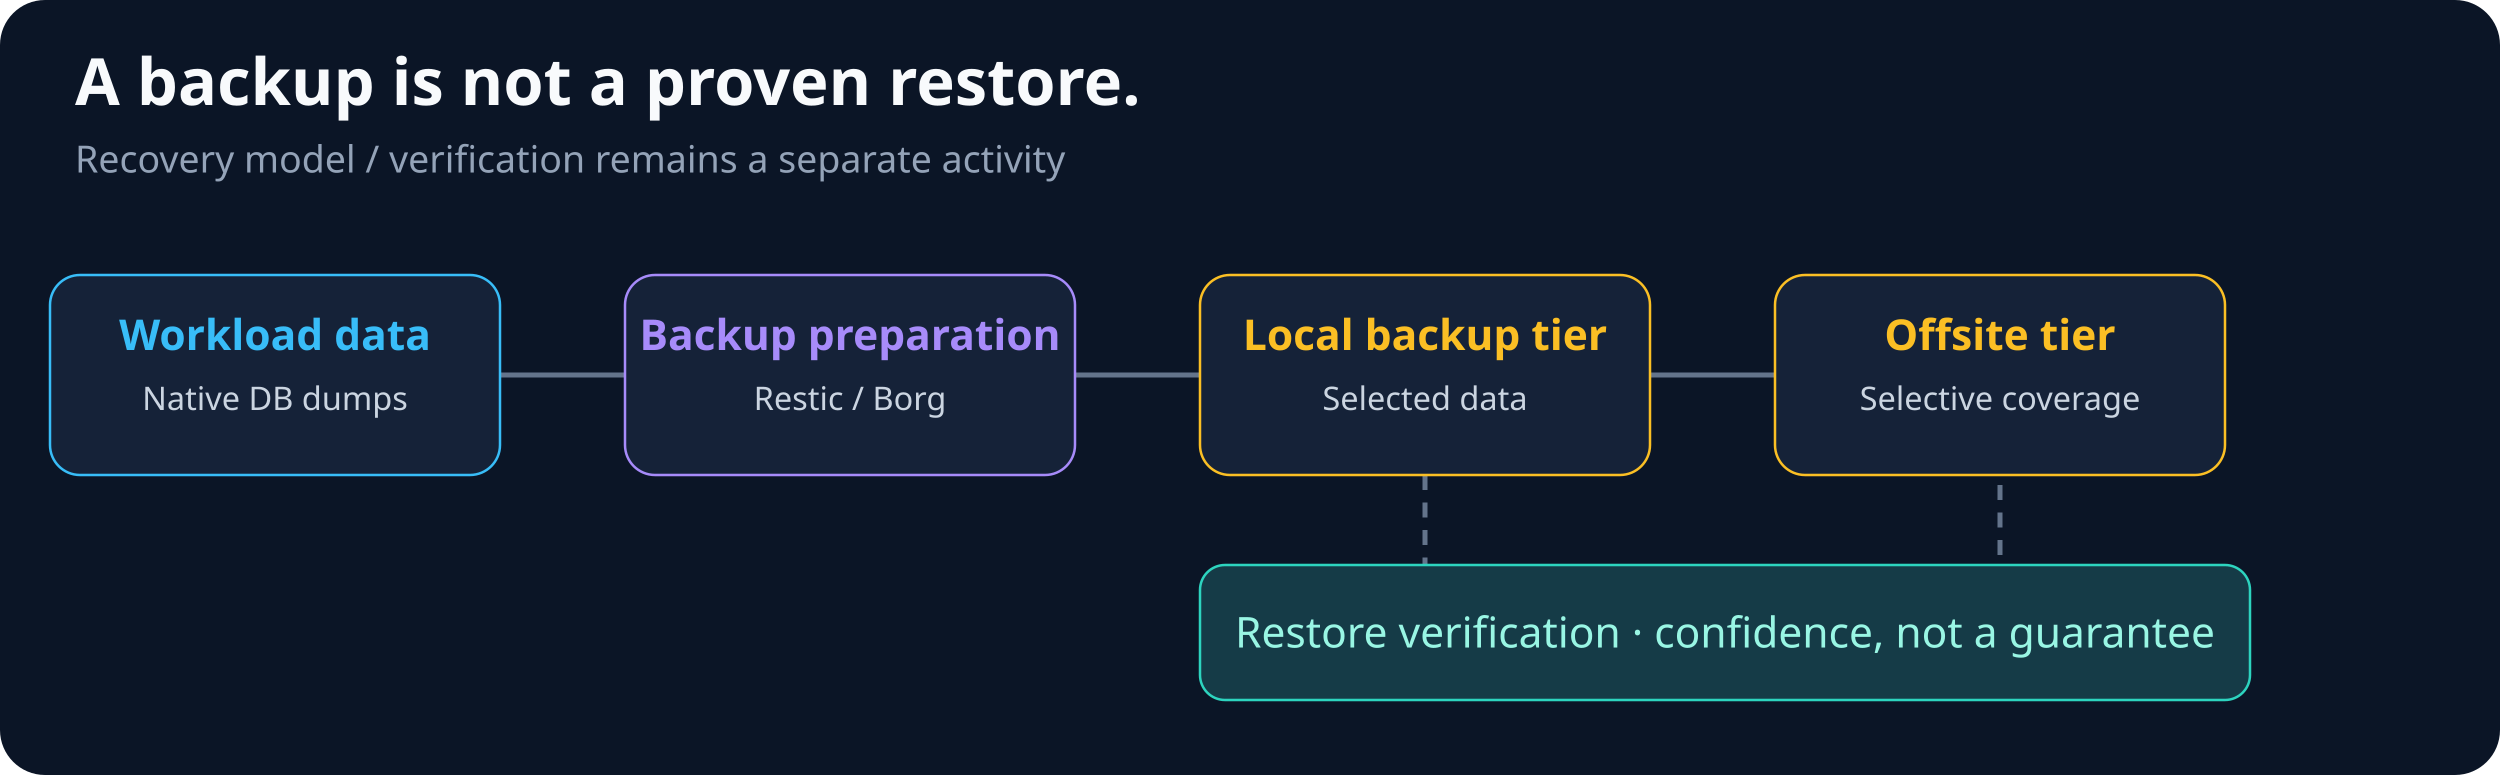
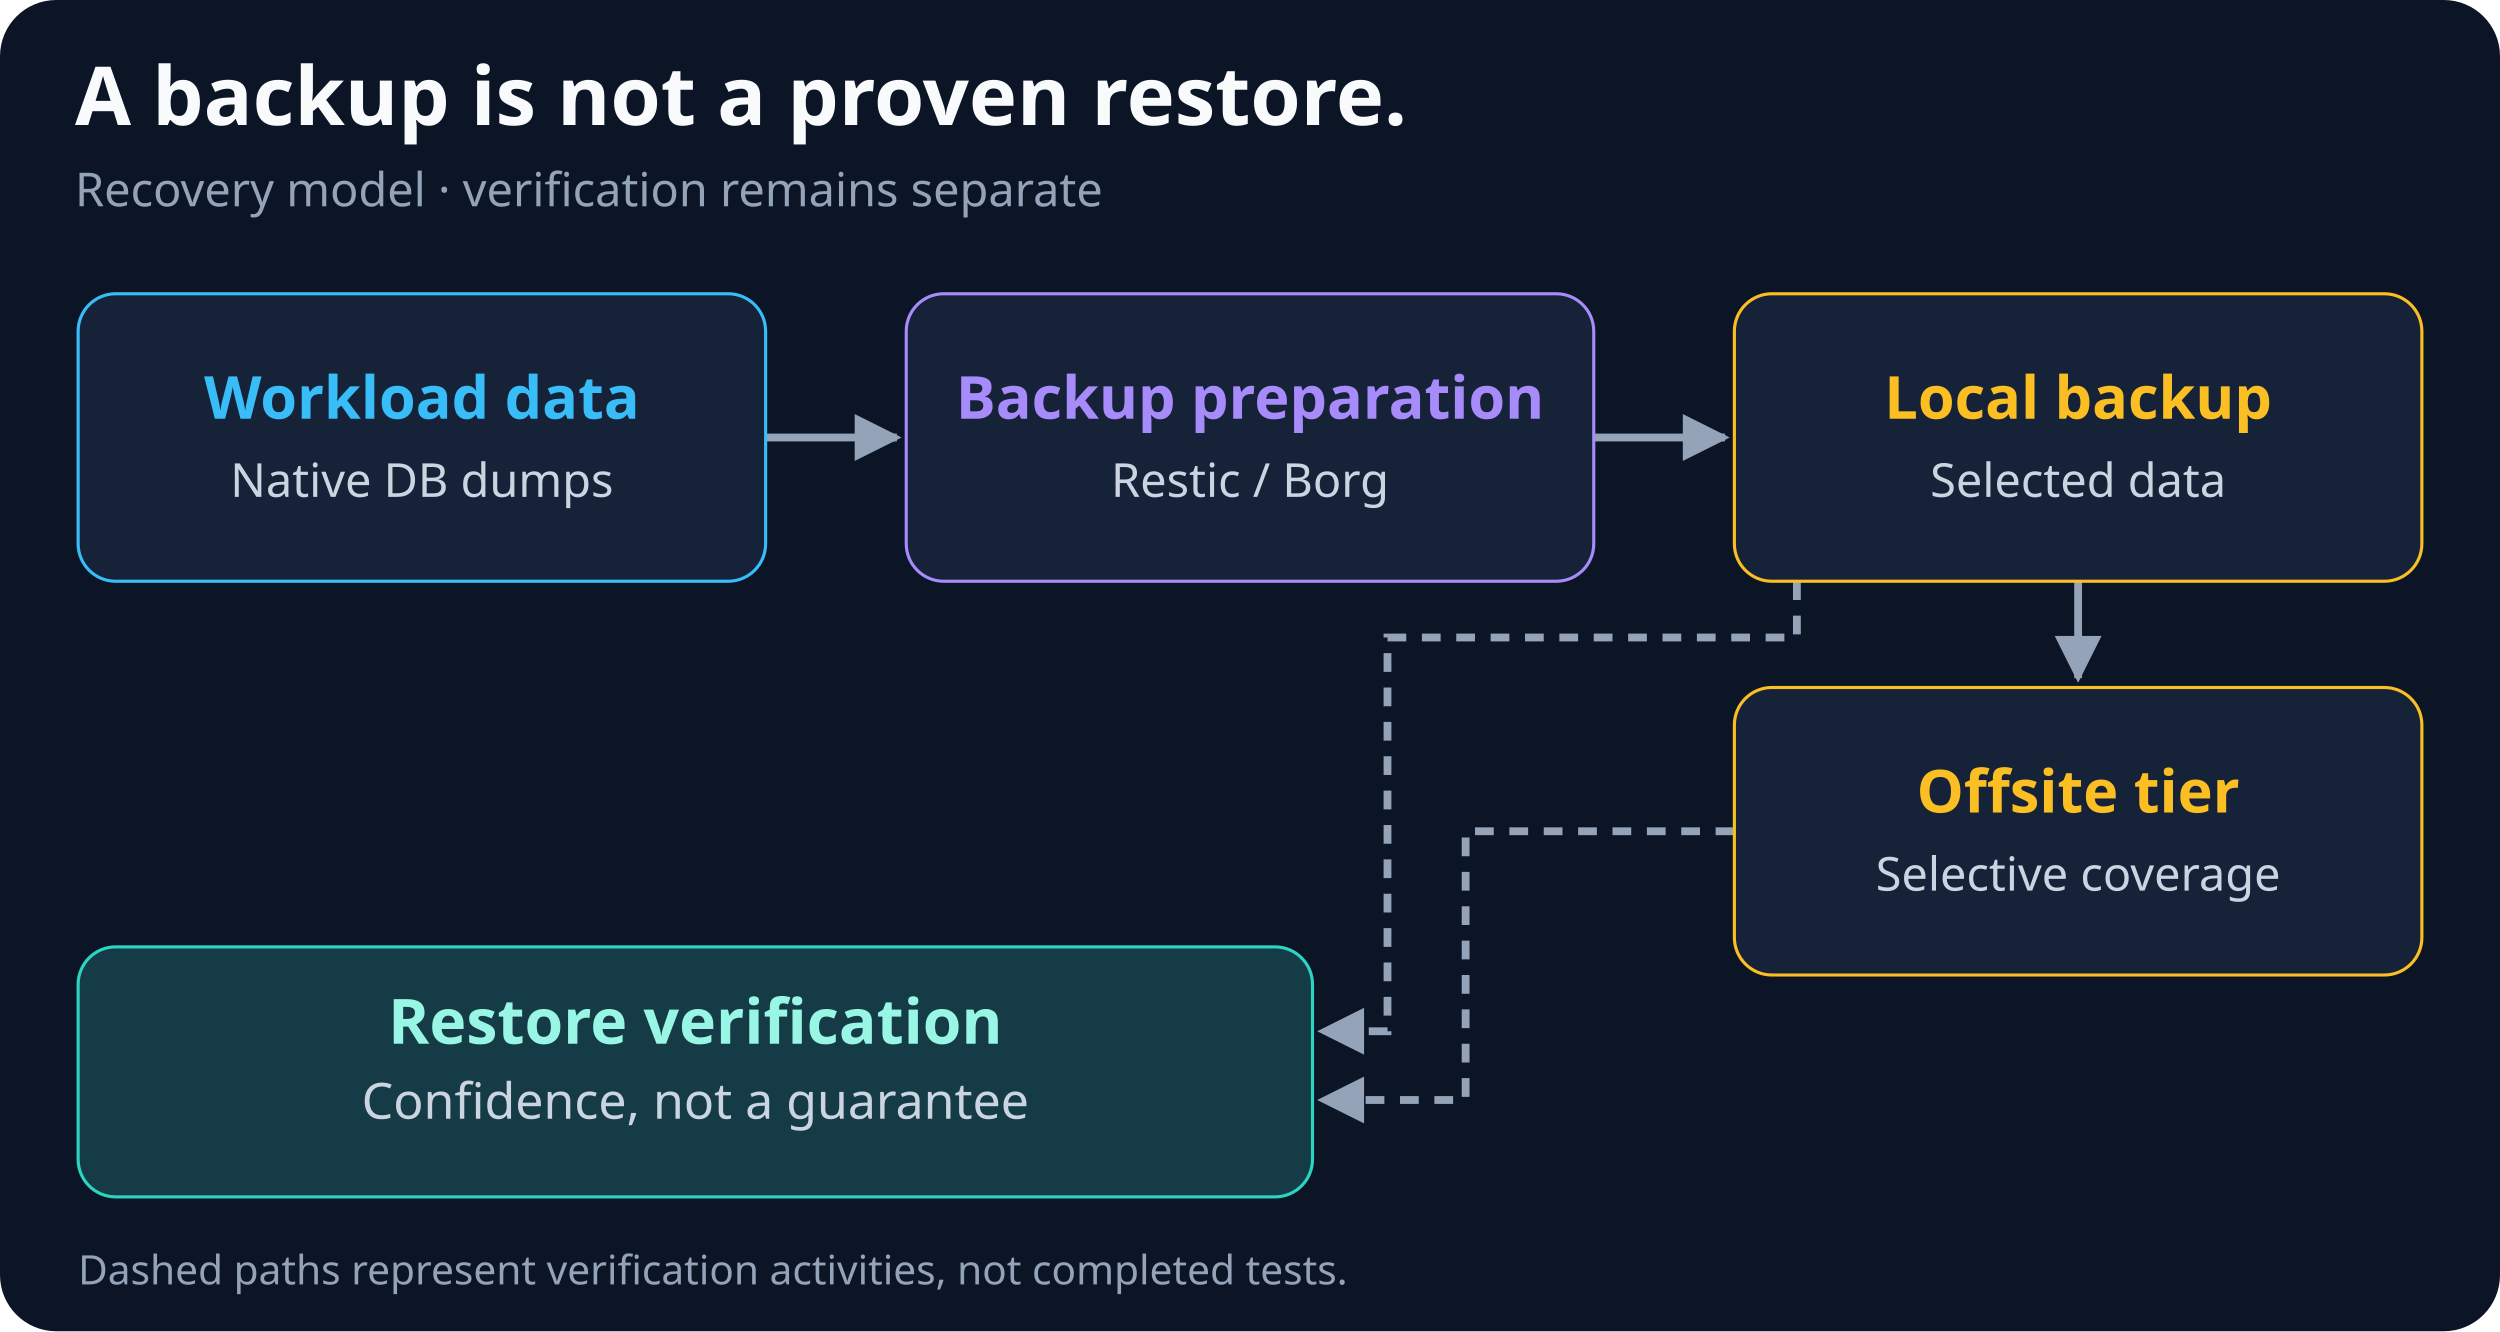
- <svg xmlns="http://www.w3.org/2000/svg" width="1000" height="310" viewBox="0 0 1000 310" role="img" aria-labelledby="t d">
-   <rect width="1000" height="310" rx="18" fill="#0b1526" />
-   <g font-family="system-ui,sans-serif">
-     <text x="30" y="42" fill="#f8fafc" font-size="26" font-weight="700">A backup is not a proven restore.</text>
-     <text x="30" y="69" fill="#94a3b8" font-size="15">Recovery model / verification remains a separate activity</text>
-     <g fill="none" stroke="#64748b" stroke-width="2">
-       <path d="M200 150H250 M430 150H480 M660 150H710" />
-       <path d="M570 190V245H800V190" stroke-dasharray="6 5" />
+ <svg xmlns="http://www.w3.org/2000/svg" width="800" height="426" viewBox="0 0 800 426" role="img" aria-labelledby="title desc">
+   <rect width="800" height="426" rx="18" fill="#0b1526" />
+   <defs>
+     <marker id="arrow" viewBox="0 0 10 10" refX="9" refY="5" markerWidth="6" markerHeight="6" orient="auto">
+       <path d="M0 0L10 5L0 10Z" fill="#94a3b8" />
+     </marker>
+   </defs>
+   <g font-family="system-ui,Segoe UI,sans-serif">
+     <text x="24" y="40" font-size="26" fill="#f8fafc" font-weight="700" text-anchor="start">A backup is not a proven restore.</text>
+     <text x="24" y="66" font-size="15" fill="#94a3b8" font-weight="400" text-anchor="start">Recovery model · verification remains separate</text>
+     <g stroke="#94a3b8" stroke-width="2.5" fill="none" marker-end="url(#arrow)">
+       <path d="M245 140H287" />
+       <path d="M510 140H552" />
+       <path d="M665 186V217" />
    </g>
-     <rect x="20" y="110" width="180" height="80" rx="12" fill="#152238" stroke="#38bdf8" />
-     <text x="110" y="140" text-anchor="middle" font-size="17" fill="#38bdf8" font-weight="600">Workload data</text>
-     <text x="110" y="164" text-anchor="middle" font-size="13" fill="#cbd5e1">Native DB dumps</text>
-     <rect x="250" y="110" width="180" height="80" rx="12" fill="#152238" stroke="#a78bfa" />
-     <text x="340" y="140" text-anchor="middle" font-size="17" fill="#a78bfa" font-weight="600">Backup preparation</text>
-     <text x="340" y="164" text-anchor="middle" font-size="13" fill="#cbd5e1">Restic / Borg</text>
-     <rect x="480" y="110" width="180" height="80" rx="12" fill="#152238" stroke="#fbbf24" />
-     <text x="570" y="140" text-anchor="middle" font-size="17" fill="#fbbf24" font-weight="600">Local backup tier</text>
-     <text x="570" y="164" text-anchor="middle" font-size="13" fill="#cbd5e1">Selected data</text>
-     <rect x="710" y="110" width="180" height="80" rx="12" fill="#152238" stroke="#fbbf24" />
-     <text x="800" y="140" text-anchor="middle" font-size="17" fill="#fbbf24" font-weight="600">Offsite tier</text>
-     <text x="800" y="164" text-anchor="middle" font-size="13" fill="#cbd5e1">Selective coverage</text>
-     <rect x="480" y="226" width="420" height="54" rx="10" fill="#153b47" stroke="#2dd4bf" />
-     <text x="690" y="259" text-anchor="middle" font-size="17" fill="#99f6e4">Restore verification · confidence, not a guarantee</text>
+     <g stroke="#94a3b8" stroke-width="2.5" stroke-dasharray="6 5" fill="none" marker-end="url(#arrow)">
+       <path d="M575 186V204H444V330H423" />
+       <path d="M555 266H469V352H423" />
+     </g>
+     <rect x="25" y="94" width="220" height="92" rx="12" fill="#152238" stroke="#38bdf8" />
+     <text x="135" y="134" font-size="19" fill="#38bdf8" font-weight="700" text-anchor="middle">Workload data</text>
+     <text x="135" y="159" font-size="15" fill="#cbd5e1" font-weight="400" text-anchor="middle">Native DB dumps</text>
+     <rect x="290" y="94" width="220" height="92" rx="12" fill="#152238" stroke="#a78bfa" />
+     <text x="400" y="134" font-size="19" fill="#a78bfa" font-weight="700" text-anchor="middle">Backup preparation</text>
+     <text x="400" y="159" font-size="15" fill="#cbd5e1" font-weight="400" text-anchor="middle">Restic / Borg</text>
+     <rect x="555" y="94" width="220" height="92" rx="12" fill="#152238" stroke="#fbbf24" />
+     <text x="665" y="134" font-size="19" fill="#fbbf24" font-weight="700" text-anchor="middle">Local backup</text>
+     <text x="665" y="159" font-size="15" fill="#cbd5e1" font-weight="400" text-anchor="middle">Selected data</text>
+     <rect x="555" y="220" width="220" height="92" rx="12" fill="#152238" stroke="#fbbf24" />
+     <text x="665" y="260" font-size="19" fill="#fbbf24" font-weight="700" text-anchor="middle">Offsite tier</text>
+     <text x="665" y="285" font-size="15" fill="#cbd5e1" font-weight="400" text-anchor="middle">Selective coverage</text>
+     <rect x="25" y="303" width="395" height="80" rx="12" fill="#153b47" stroke="#2dd4bf" />
+     <text x="222.5" y="334" font-size="20" fill="#99f6e4" font-weight="700" text-anchor="middle">Restore verification</text>
+     <text x="222.5" y="358" font-size="16" fill="#cbd5e1" font-weight="400" text-anchor="middle">Confidence, not a guarantee</text>
+     <text x="25" y="411" font-size="13" fill="#94a3b8" font-weight="400" text-anchor="start">Dashed paths represent verification activities, not completed tests.</text>
  </g>
</svg>
